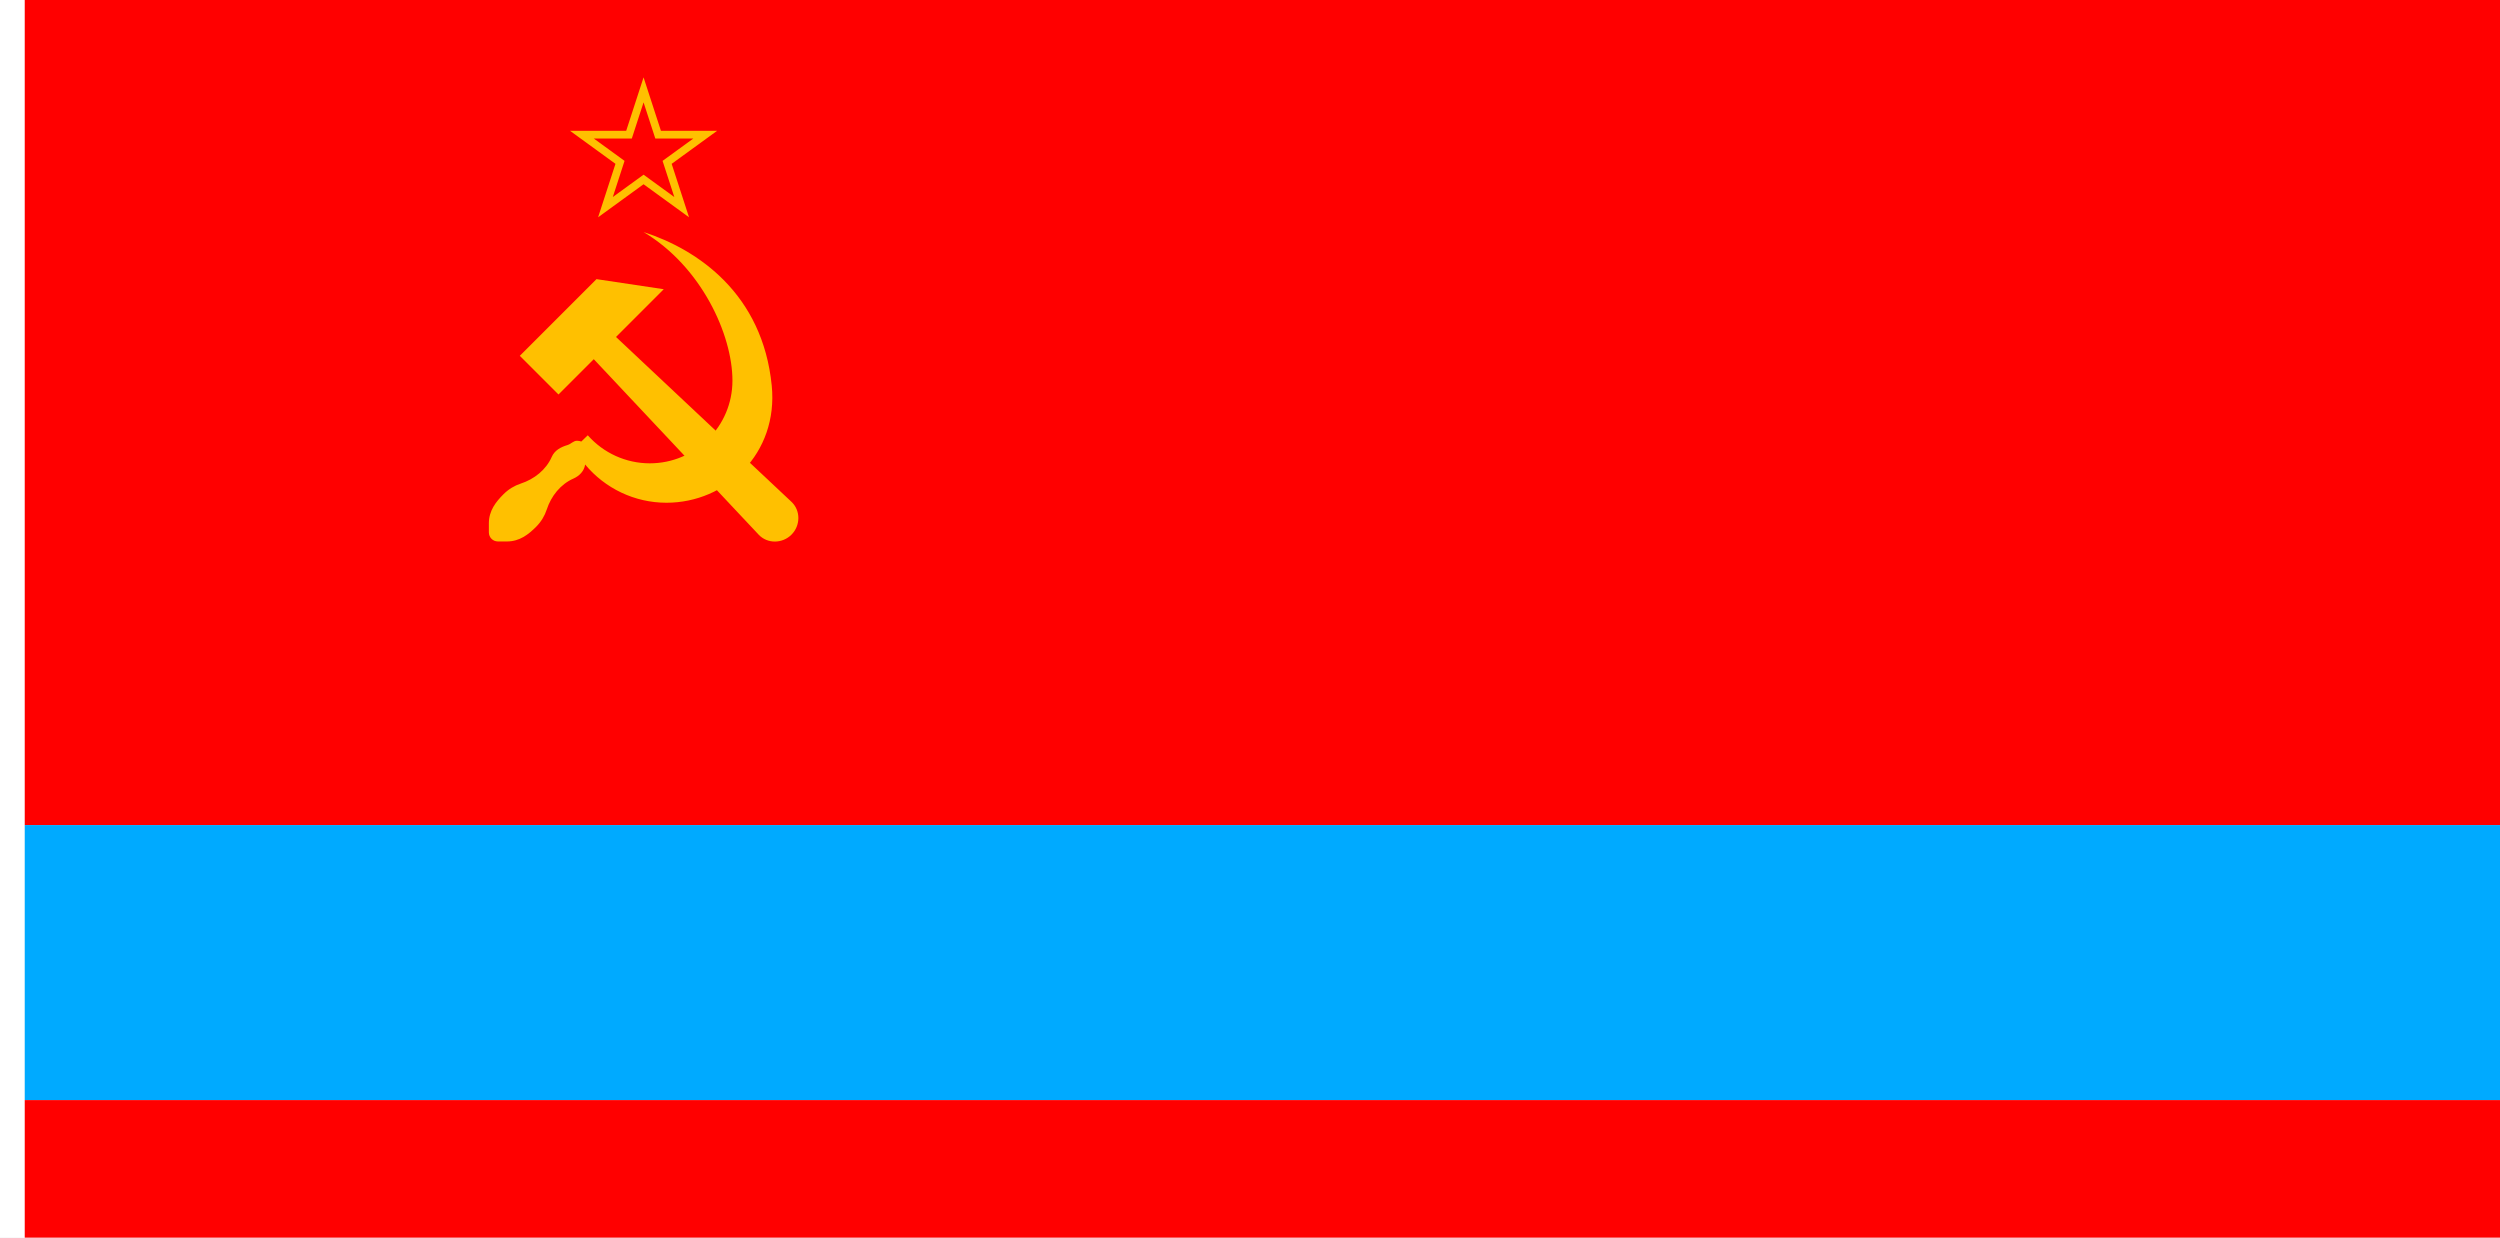
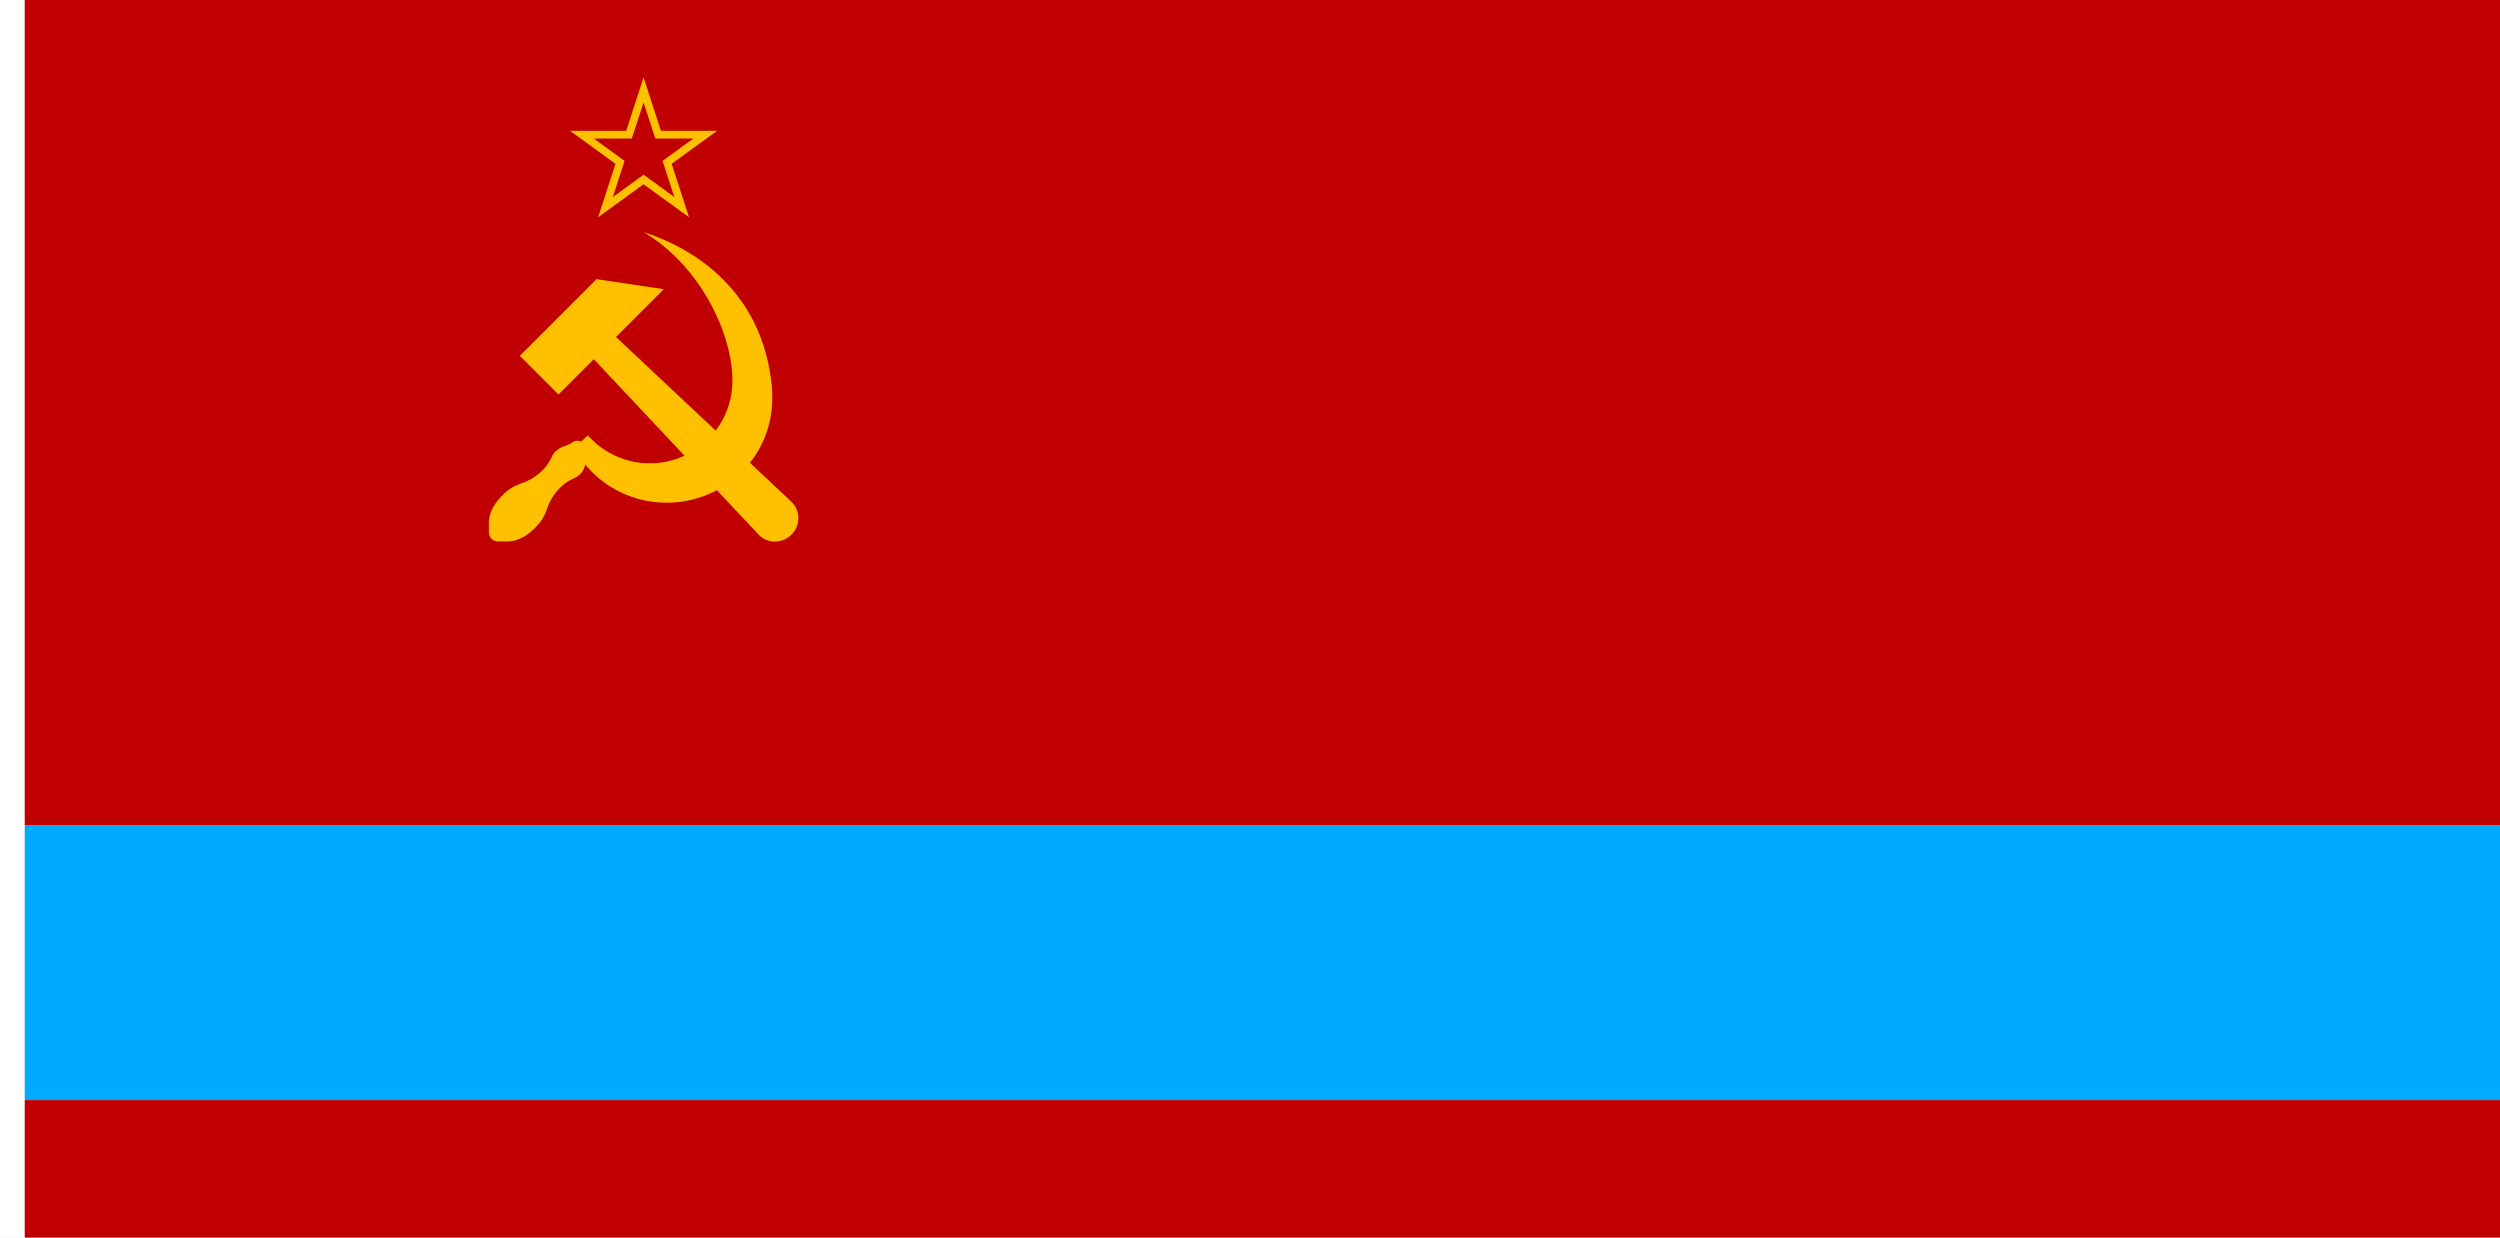
<svg xmlns="http://www.w3.org/2000/svg" width="3636" height="1800" viewBox="0 0 962.025 476.25" version="1.1" id="svg8">
  <defs id="defs2" />
  <g id="layer1" transform="translate(112.3345,-299.2679)">
    <path style="fill:#ffffff;fill-opacity:1;stroke:none;stroke-width:0.512px;stroke-linecap:butt;stroke-linejoin:miter;stroke-opacity:1" d="m -102.81,299.268 h -9.525 v 476.25 h 9.525 z" id="path1079" />
-     <path id="path822" d="m 849.69,616.768 h -952.5 v -317.5 h 952.5 z" style="fill:#ff0000;fill-opacity:1;stroke:none;stroke-width:1.547px;stroke-linecap:butt;stroke-linejoin:miter;stroke-opacity:1" />
+     <path id="path822" d="m 849.69,616.768 h -952.5 v -317.5 h 952.5 z" style="fill:#c00000;fill-opacity:1;stroke:none;stroke-width:1.547px;stroke-linecap:butt;stroke-linejoin:miter;stroke-opacity:1" />
    <path style="fill:#00aaff;fill-opacity:1;stroke:none;stroke-width:0.893px;stroke-linecap:butt;stroke-linejoin:miter;stroke-opacity:1" d="m 849.69,722.601 h -952.5 V 616.768 h 952.5 z" id="path818" />
    <g transform="translate(79.375)" id="g854" style="fill:#ffc000;fill-opacity:1">
      <path transform="matrix(0.2645833,0,0,0.2645833,-102.8095,299.2679)" id="path848" d="m 600,337.5 c 84.117,50.102 129.235,149.276 129.271,216.047 0.036,66.449 -53.869,120.354 -120.318,120.316 -34.486,-0.02 -67.29,-14.909 -90.086,-40.787 l -9.404,9.08 c -1.96,-0.717 -4.069,-1.128 -6.277,-1.127 -5.248,0.002 -8.675,4.709 -13.703,6.213 -10.383,3.107 -18.904,7.891 -23.059,17.334 -8.224,18.69 -25.363,32.319 -45.014,38.742 -9.186,3.003 -17.814,8.176 -25.115,15.477 C 385.177,729.912 375,742.728 375,761.188 v 13.156 c 0,7.266 5.891,13.156 13.156,13.156 h 13.154 c 18.46,0 31.277,-10.177 42.395,-21.295 7.301,-7.301 12.472,-15.929 15.475,-25.115 6.424,-19.651 20.054,-36.79 38.744,-45.014 8.678,-3.819 15.745,-10.953 17.096,-20.49 28.906,34.805 72.067,55.599 118.258,55.607 86.824,0.016 162.948,-71.523 153.152,-170.328 C 773.218,427.611 679.323,363.058 600,337.5 Z" style="opacity:1;fill:#ffc000;fill-opacity:1;fill-rule:evenodd;stroke:none;stroke-width:1;stroke-linecap:round;stroke-linejoin:round;stroke-miterlimit:4;stroke-dasharray:none;stroke-dashoffset:0;stroke-opacity:1" />
      <path transform="translate(-3.6964611e-6,-2.0142632e-5)" id="path850" d="m 112.856,492.383 c 3.594,3.377 3.487,9.141 0,12.628 -3.487,3.487 -9.251,3.594 -12.628,0 L 36.783,437.488 23.198,451.073 8.315,436.19 37.822,406.683 63.705,410.565 45.332,428.939 Z" style="opacity:1;fill:#ffc000;fill-opacity:1;fill-rule:evenodd;stroke:none;stroke-width:0.265;stroke-linecap:round;stroke-linejoin:round;stroke-miterlimit:4;stroke-dasharray:none;stroke-dashoffset:0;stroke-opacity:1" />
      <path transform="translate(-3.6964611e-6,-2.0142632e-5)" style="color:#000000;font-style:normal;font-variant:normal;font-weight:normal;font-stretch:normal;font-size:medium;line-height:normal;font-family:sans-serif;font-variant-ligatures:normal;font-variant-position:normal;font-variant-caps:normal;font-variant-numeric:normal;font-variant-alternates:normal;font-feature-settings:normal;text-indent:0;text-align:start;text-decoration:none;text-decoration-line:none;text-decoration-style:solid;text-decoration-color:#000000;letter-spacing:normal;word-spacing:normal;text-transform:none;writing-mode:lr-tb;direction:ltr;text-orientation:mixed;dominant-baseline:auto;baseline-shift:baseline;text-anchor:start;white-space:normal;shape-padding:0;clip-rule:nonzero;display:inline;overflow:visible;visibility:visible;opacity:1;isolation:auto;mix-blend-mode:normal;color-interpolation:sRGB;color-interpolation-filters:linearRGB;solid-color:#000000;solid-opacity:1;vector-effect:none;fill:#ffc000;fill-opacity:1;fill-rule:evenodd;stroke:none;stroke-width:0.265;stroke-linecap:round;stroke-linejoin:round;stroke-miterlimit:4;stroke-dasharray:none;stroke-dashoffset:0;stroke-opacity:1;color-rendering:auto;image-rendering:auto;shape-rendering:auto;text-rendering:auto;enable-background:accumulate" d="m 55.94,329.033 -6.683,20.568 H 27.632 l 17.496,12.711 -6.683,20.568 17.496,-12.711 17.496,12.711 -6.683,-20.568 17.496,-12.711 H 62.623 Z m -4.521,23.545 4.521,-13.912 4.52,13.912 h 14.627 l -11.834,8.598 4.521,13.912 -11.834,-8.598 -11.836,8.598 4.521,-13.912 -11.834,-8.598 z" id="path852" />
    </g>
-     <path id="path856" d="m 849.69,775.518 h -952.5 v -52.917 h 952.5 z" style="fill:#ff0000;fill-opacity:1;stroke:none;stroke-width:0.516px;stroke-linecap:butt;stroke-linejoin:miter;stroke-opacity:1" />
+     <path id="path856" d="m 849.69,775.518 h -952.5 v -52.917 h 952.5 z" style="fill:#c00000;fill-opacity:1;stroke:none;stroke-width:0.516px;stroke-linecap:butt;stroke-linejoin:miter;stroke-opacity:1" />
  </g>
</svg>
